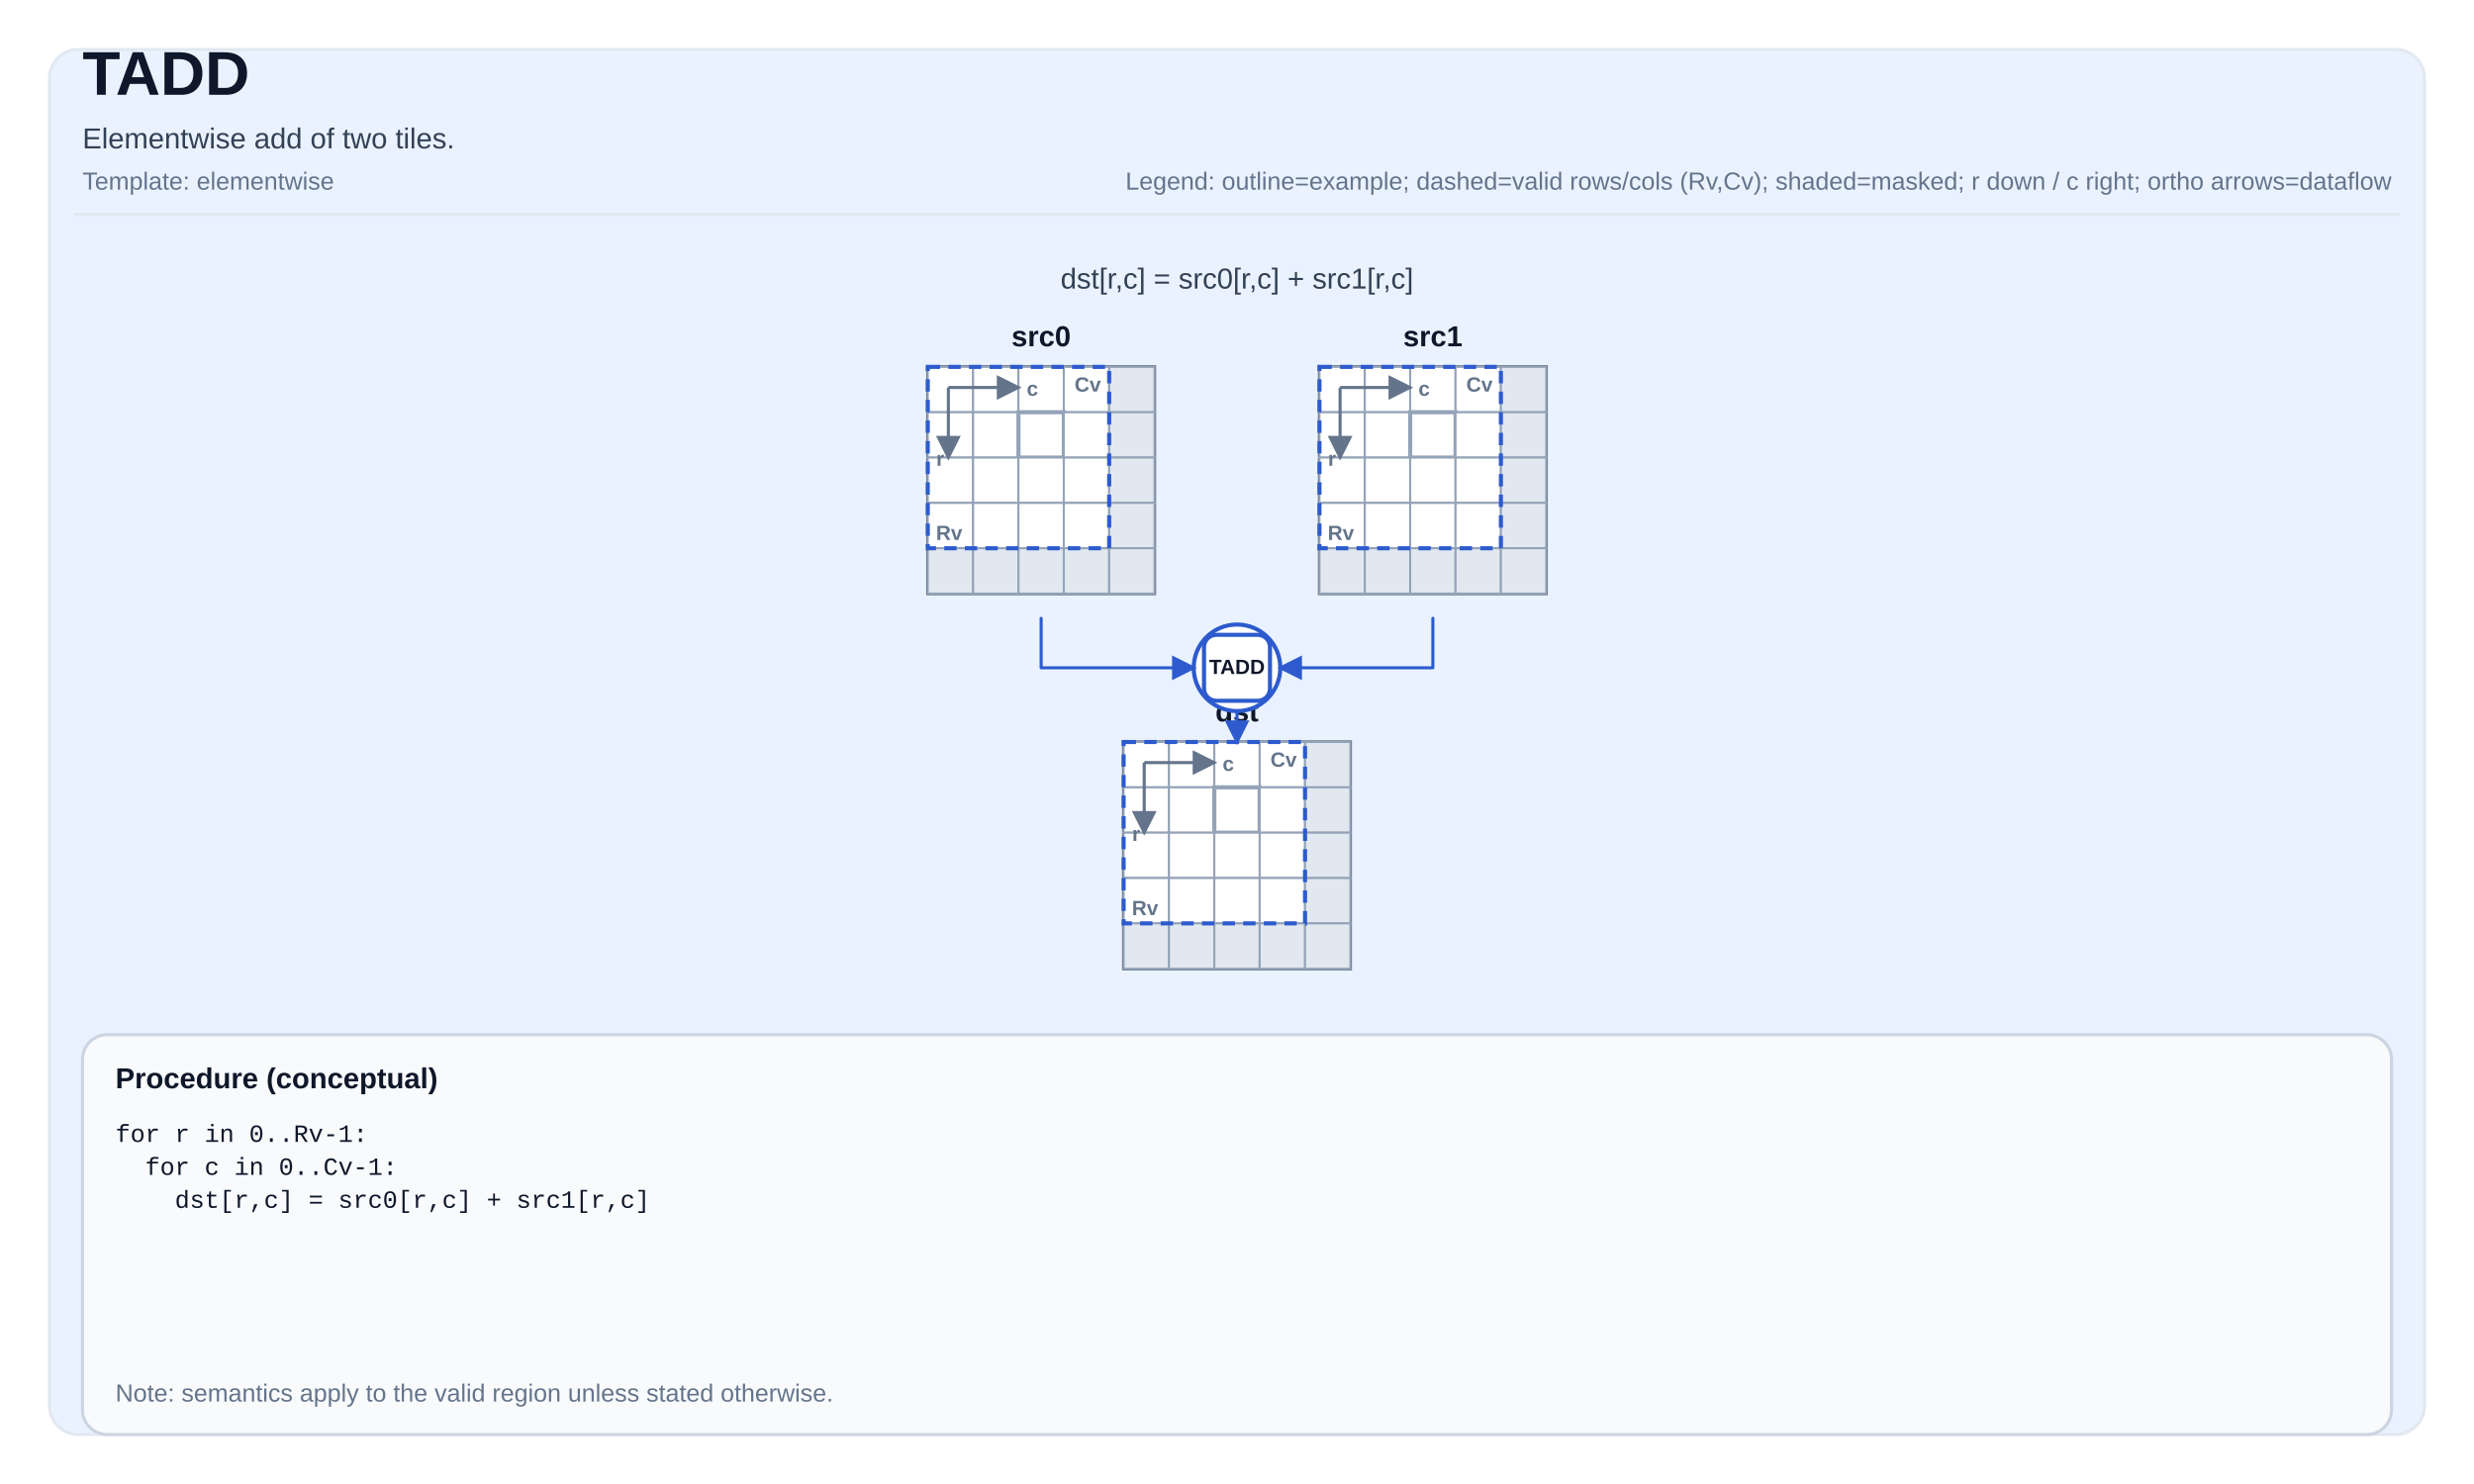
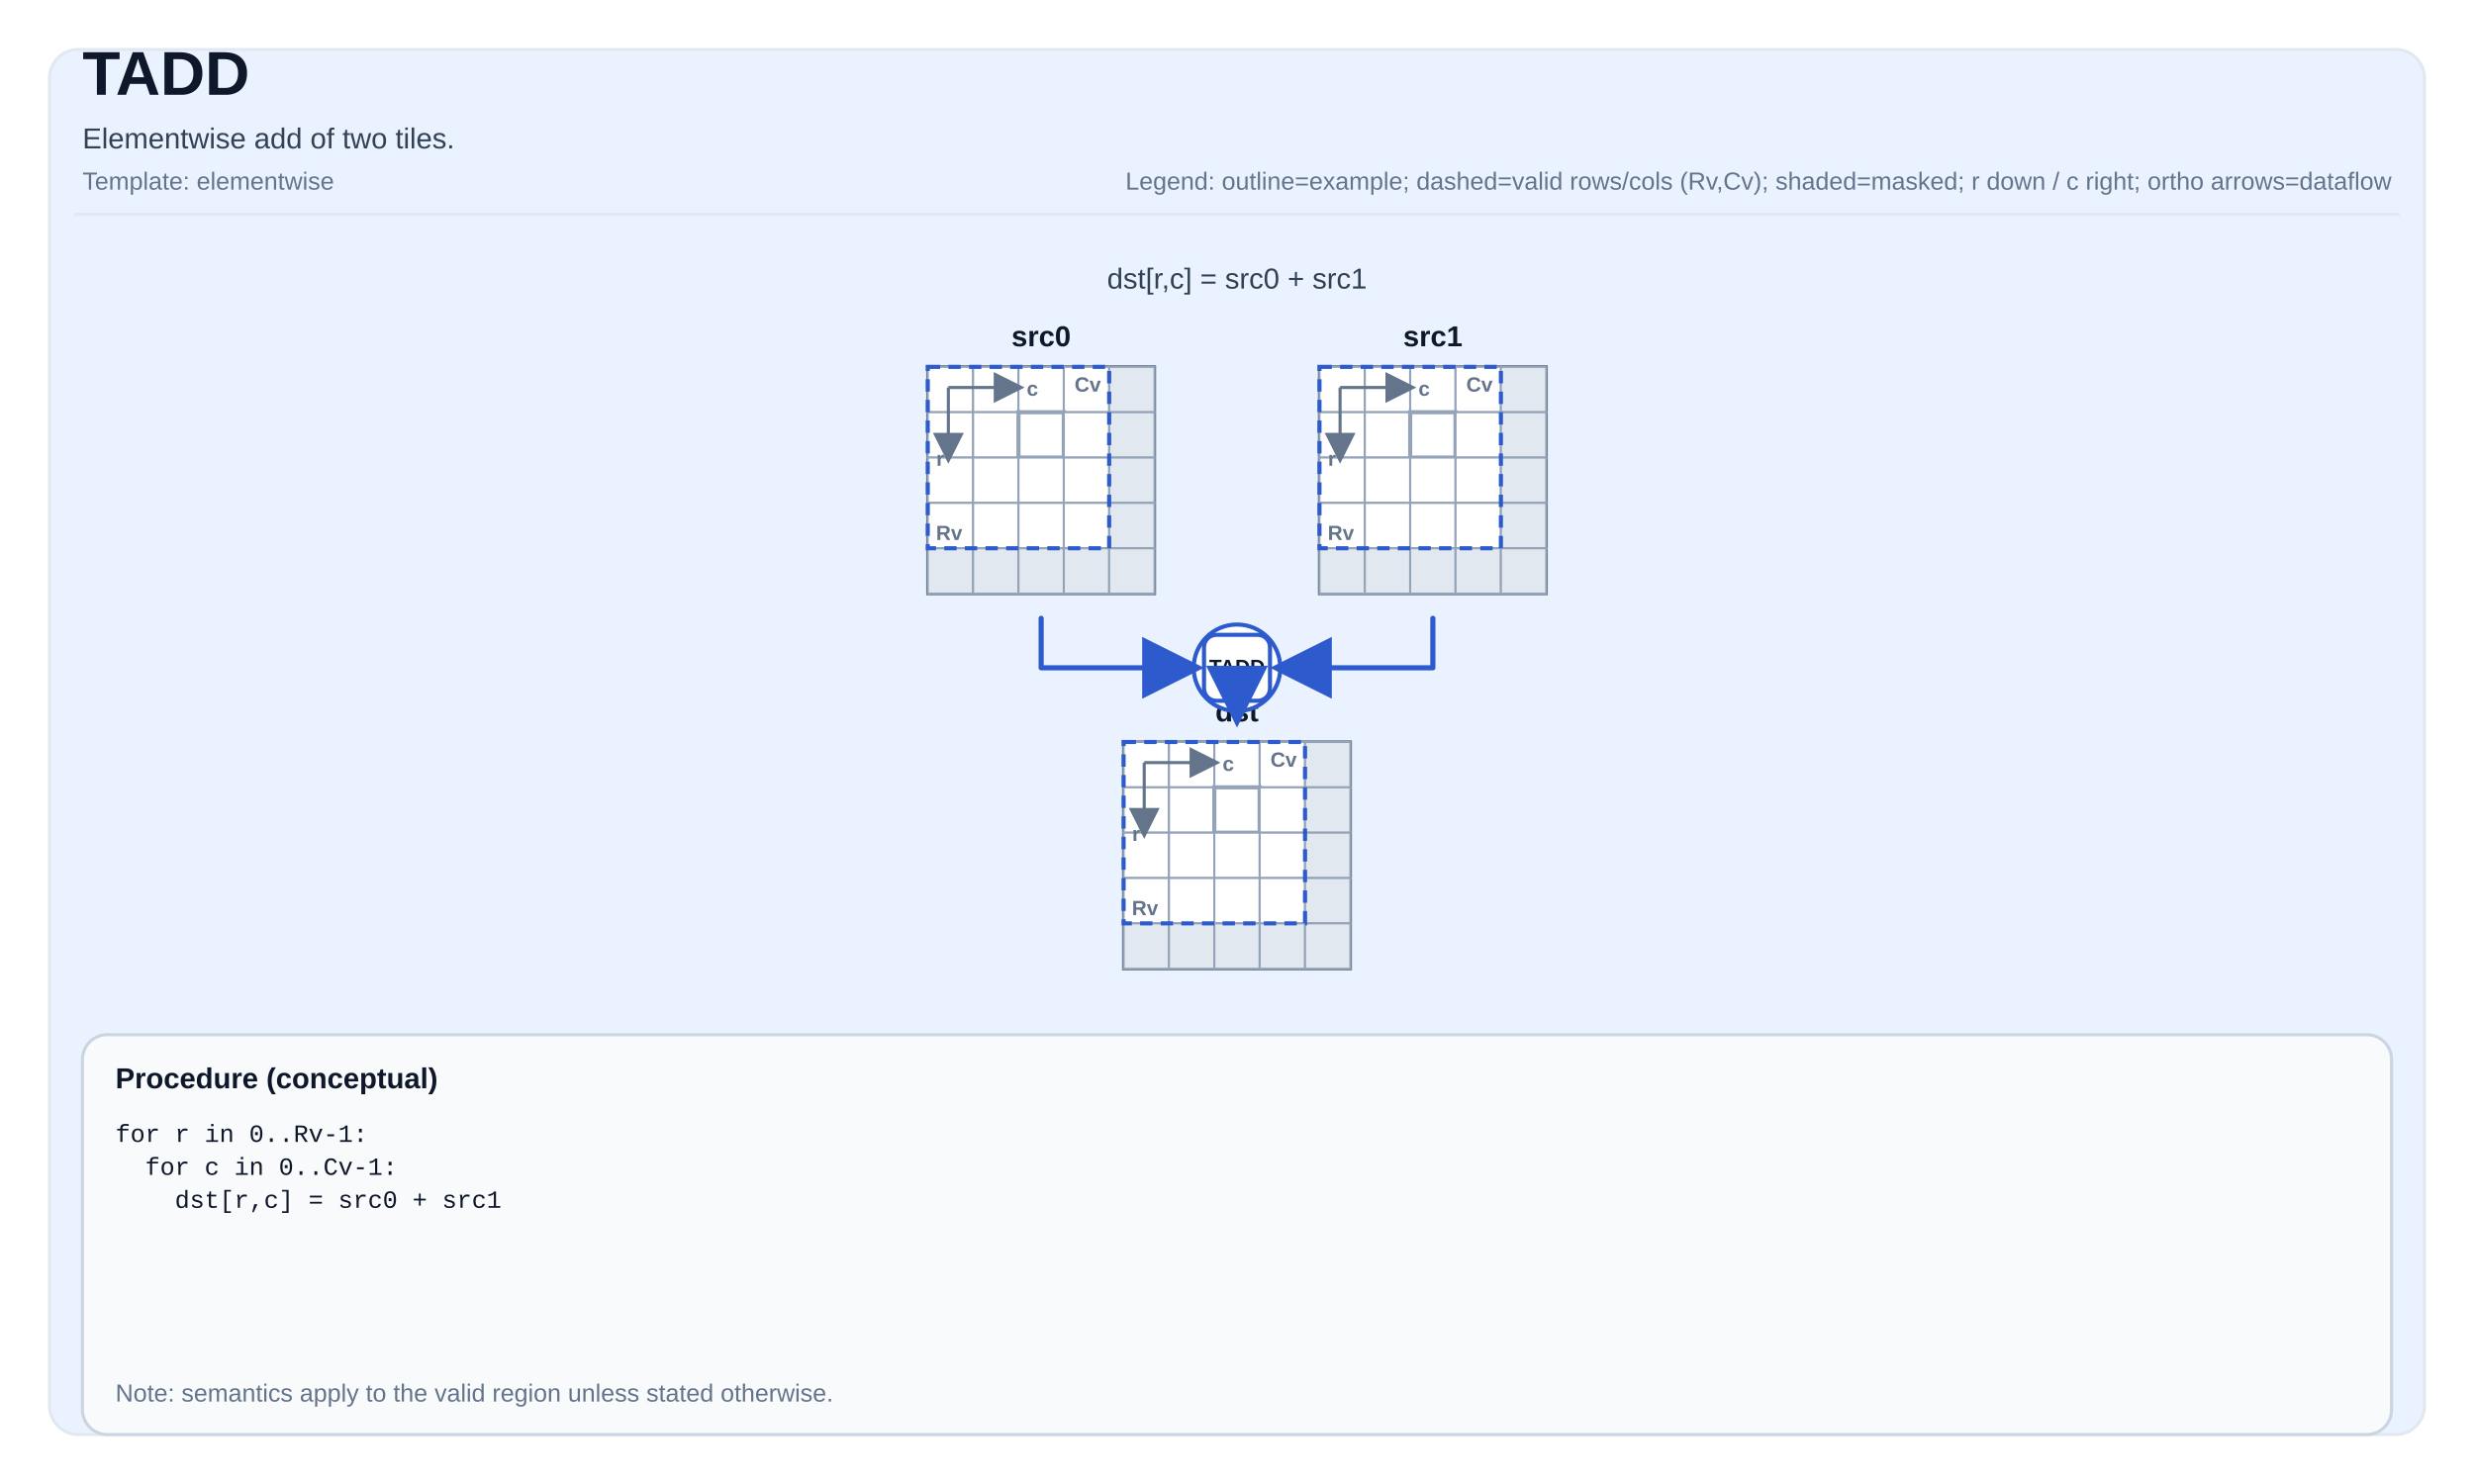
<svg xmlns="http://www.w3.org/2000/svg" width="1200" height="720" viewBox="0 0 1200 720" role="img" aria-label="TADD tile operation diagram">
  <defs>
-     <marker id="arrow" markerWidth="8" markerHeight="8" refX="7" refY="4" orient="auto">
-       <path d="M0,0 L0,8 L8,4 z" fill="#2D5BCE" />
+     <marker id="arrow" markerWidth="12" markerHeight="12" refX="10" refY="6" orient="auto">
+       <path d="M0,0 L0,12 L12,6 z" fill="#2D5BCE" />
    </marker>
-     <marker id="axisArrow" markerWidth="8" markerHeight="8" refX="7" refY="4" orient="auto">
-       <path d="M0,0 L0,8 L8,4 z" fill="#64748b" />
+     <marker id="axisArrow" markerWidth="10" markerHeight="10" refX="8" refY="5" orient="auto">
+       <path d="M0,0 L0,10 L10,5 z" fill="#64748b" />
    </marker>
  </defs>
  <style>
svg { font-family: Arial, Helvetica, sans-serif; }
.title { font-size: 30px; font-weight: 700; fill: #0f172a; }
.subtitle { font-size: 14px; fill: #334155; }
.meta { font-size: 12px; fill: #64748b; }
.frame { fill: white; }
.panel { fill: #EAF2FF; stroke: #e2e8f0; stroke-width: 1.5; rx: 14; }
.tileLabel { font-size: 14px; font-weight: 700; fill: #0f172a; }
.tileBorder { fill: none; stroke: #475569; stroke-width: 1.5; }
.cell { fill: #ffffff; stroke: #94a3b8; stroke-width: 1; }
.cellMasked { fill: #e2e8f0; }
.cellHL { stroke-width: 2; }
.cellText { font-family: ui-monospace, SFMono-Regular, Menlo, Monaco, Consolas, 'Liberation Mono', 'Courier New', monospace; font-size: 10px; fill: #0f172a; }
- .arrow { stroke-width: 1.5; fill: none; stroke-linejoin: round; stroke-linecap: round; }
+ .arrow { stroke-width: 2.5; fill: none; stroke-linejoin: round; stroke-linecap: round; }
.axisLine { stroke: #64748b; stroke-width: 1.5; fill: none; }
.axisText { font-size: 10px; fill: #64748b; font-weight: 700; }
.opCircle { fill: #ffffff; stroke-width: 2; }
.opRect { fill: #ffffff; stroke-width: 2; }
.opText { font-size: 10px; font-weight: 800; fill: #0f172a; }
.procBox { fill: #f8fafc; stroke: #cbd5e1; stroke-width: 1.5; rx: 12; }
.procTitle { font-size: 14px; font-weight: 700; fill: #0f172a; }
.procText { font-family: ui-monospace, SFMono-Regular, Menlo, Monaco, Consolas, 'Liberation Mono', 'Courier New', monospace; font-size: 12px; fill: #0f172a; }
.smallLabel { font-size: 12px; fill: #334155; }
.scalarBox { fill: #ffffff; stroke: #cbd5e1; stroke-width: 1.5; }
.scalarValue { font-size: 16px; font-weight: 700; }
.validBox { fill: none; stroke-width: 2; stroke-dasharray: 6 4; }
</style>
  <rect x="0" y="0" width="1200" height="720" class="frame" />
  <rect x="24" y="24" width="1152" height="672" class="panel" />
  <text x="40" y="46" class="title">TADD</text>
  <text x="40" y="72" class="subtitle">Elementwise add of two tiles.</text>
  <text x="40" y="92" class="meta">Template: elementwise</text>
  <text x="1160" y="92" class="meta" text-anchor="end">Legend: outline=example; dashed=valid rows/cols (Rv,Cv); shaded=masked; r down / c right; ortho arrows=dataflow</text>
  <line x1="36" y1="104" x2="1164" y2="104" stroke="#e2e8f0" stroke-width="1.5" />
-   <text x="600" y="140" class="subtitle" text-anchor="middle" fill="#2D5BCE">dst[r,c] = src0[r,c] + src1[r,c]</text>
+   <text x="600" y="140" class="subtitle" text-anchor="middle" fill="#2D5BCE">dst[r,c] = src0 + src1</text>
  <text x="505" y="168" class="tileLabel" text-anchor="middle">src0</text>
  <rect x="450" y="178" width="110" height="110" class="tileBorder" />
  <rect x="450" y="178" width="22" height="22" class="cell" />
  <rect x="472" y="178" width="22" height="22" class="cell" />
  <rect x="494" y="178" width="22" height="22" class="cell" />
  <rect x="516" y="178" width="22" height="22" class="cell" />
  <rect x="538" y="178" width="22" height="22" class="cell cellMasked" />
  <rect x="450" y="200" width="22" height="22" class="cell" />
  <rect x="472" y="200" width="22" height="22" class="cell" />
  <rect x="494" y="200" width="22" height="22" class="cell cellHL" stroke="#2D5BCE" />
  <rect x="516" y="200" width="22" height="22" class="cell" />
  <rect x="538" y="200" width="22" height="22" class="cell cellMasked" />
  <rect x="450" y="222" width="22" height="22" class="cell" />
  <rect x="472" y="222" width="22" height="22" class="cell" />
  <rect x="494" y="222" width="22" height="22" class="cell" />
  <rect x="516" y="222" width="22" height="22" class="cell" />
  <rect x="538" y="222" width="22" height="22" class="cell cellMasked" />
  <rect x="450" y="244" width="22" height="22" class="cell" />
  <rect x="472" y="244" width="22" height="22" class="cell" />
  <rect x="494" y="244" width="22" height="22" class="cell" />
  <rect x="516" y="244" width="22" height="22" class="cell" />
  <rect x="538" y="244" width="22" height="22" class="cell cellMasked" />
  <rect x="450" y="266" width="22" height="22" class="cell cellMasked" />
  <rect x="472" y="266" width="22" height="22" class="cell cellMasked" />
  <rect x="494" y="266" width="22" height="22" class="cell cellMasked" />
  <rect x="516" y="266" width="22" height="22" class="cell cellMasked" />
  <rect x="538" y="266" width="22" height="22" class="cell cellMasked" />
  <rect x="450" y="178" width="88" height="88" class="validBox" stroke="#2D5BCE" />
  <text x="454" y="262" class="axisText">Rv</text>
  <text x="534" y="190" class="axisText" text-anchor="end">Cv</text>
  <path d="M 460 188 L 494 188" class="axisLine" marker-end="url(#axisArrow)" />
  <path d="M 460 188 L 460 222" class="axisLine" marker-end="url(#axisArrow)" />
  <text x="498" y="192" class="axisText">c</text>
  <text x="458" y="226" class="axisText" text-anchor="end">r</text>
  <text x="695" y="168" class="tileLabel" text-anchor="middle">src1</text>
  <rect x="640" y="178" width="110" height="110" class="tileBorder" />
  <rect x="640" y="178" width="22" height="22" class="cell" />
  <rect x="662" y="178" width="22" height="22" class="cell" />
  <rect x="684" y="178" width="22" height="22" class="cell" />
  <rect x="706" y="178" width="22" height="22" class="cell" />
  <rect x="728" y="178" width="22" height="22" class="cell cellMasked" />
  <rect x="640" y="200" width="22" height="22" class="cell" />
  <rect x="662" y="200" width="22" height="22" class="cell" />
  <rect x="684" y="200" width="22" height="22" class="cell cellHL" stroke="#2D5BCE" />
  <rect x="706" y="200" width="22" height="22" class="cell" />
  <rect x="728" y="200" width="22" height="22" class="cell cellMasked" />
  <rect x="640" y="222" width="22" height="22" class="cell" />
  <rect x="662" y="222" width="22" height="22" class="cell" />
  <rect x="684" y="222" width="22" height="22" class="cell" />
  <rect x="706" y="222" width="22" height="22" class="cell" />
  <rect x="728" y="222" width="22" height="22" class="cell cellMasked" />
  <rect x="640" y="244" width="22" height="22" class="cell" />
  <rect x="662" y="244" width="22" height="22" class="cell" />
  <rect x="684" y="244" width="22" height="22" class="cell" />
  <rect x="706" y="244" width="22" height="22" class="cell" />
  <rect x="728" y="244" width="22" height="22" class="cell cellMasked" />
  <rect x="640" y="266" width="22" height="22" class="cell cellMasked" />
  <rect x="662" y="266" width="22" height="22" class="cell cellMasked" />
  <rect x="684" y="266" width="22" height="22" class="cell cellMasked" />
  <rect x="706" y="266" width="22" height="22" class="cell cellMasked" />
  <rect x="728" y="266" width="22" height="22" class="cell cellMasked" />
  <rect x="640" y="178" width="88" height="88" class="validBox" stroke="#2D5BCE" />
  <text x="644" y="262" class="axisText">Rv</text>
  <text x="724" y="190" class="axisText" text-anchor="end">Cv</text>
  <path d="M 650 188 L 684 188" class="axisLine" marker-end="url(#axisArrow)" />
  <path d="M 650 188 L 650 222" class="axisLine" marker-end="url(#axisArrow)" />
  <text x="688" y="192" class="axisText">c</text>
  <text x="648" y="226" class="axisText" text-anchor="end">r</text>
  <text x="600" y="350" class="tileLabel" text-anchor="middle">dst</text>
  <rect x="545" y="360" width="110" height="110" class="tileBorder" />
  <rect x="545" y="360" width="22" height="22" class="cell" />
  <rect x="567" y="360" width="22" height="22" class="cell" />
  <rect x="589" y="360" width="22" height="22" class="cell" />
  <rect x="611" y="360" width="22" height="22" class="cell" />
  <rect x="633" y="360" width="22" height="22" class="cell cellMasked" />
  <rect x="545" y="382" width="22" height="22" class="cell" />
  <rect x="567" y="382" width="22" height="22" class="cell" />
  <rect x="589" y="382" width="22" height="22" class="cell cellHL" stroke="#2D5BCE" />
  <rect x="611" y="382" width="22" height="22" class="cell" />
  <rect x="633" y="382" width="22" height="22" class="cell cellMasked" />
  <rect x="545" y="404" width="22" height="22" class="cell" />
  <rect x="567" y="404" width="22" height="22" class="cell" />
  <rect x="589" y="404" width="22" height="22" class="cell" />
  <rect x="611" y="404" width="22" height="22" class="cell" />
  <rect x="633" y="404" width="22" height="22" class="cell cellMasked" />
  <rect x="545" y="426" width="22" height="22" class="cell" />
  <rect x="567" y="426" width="22" height="22" class="cell" />
  <rect x="589" y="426" width="22" height="22" class="cell" />
  <rect x="611" y="426" width="22" height="22" class="cell" />
  <rect x="633" y="426" width="22" height="22" class="cell cellMasked" />
  <rect x="545" y="448" width="22" height="22" class="cell cellMasked" />
  <rect x="567" y="448" width="22" height="22" class="cell cellMasked" />
  <rect x="589" y="448" width="22" height="22" class="cell cellMasked" />
  <rect x="611" y="448" width="22" height="22" class="cell cellMasked" />
  <rect x="633" y="448" width="22" height="22" class="cell cellMasked" />
  <rect x="545" y="360" width="88" height="88" class="validBox" stroke="#2D5BCE" />
  <text x="549" y="444" class="axisText">Rv</text>
  <text x="629" y="372" class="axisText" text-anchor="end">Cv</text>
  <path d="M 555 370 L 589 370" class="axisLine" marker-end="url(#axisArrow)" />
  <path d="M 555 370 L 555 404" class="axisLine" marker-end="url(#axisArrow)" />
  <text x="593" y="374" class="axisText">c</text>
  <text x="553" y="408" class="axisText" text-anchor="end">r</text>
  <circle cx="600" cy="324" r="21" class="opCircle" stroke="#2D5BCE" />
  <rect x="584" y="308" width="32" height="32" rx="6" class="opRect" stroke="#2D5BCE" />
  <text x="600" y="327.0" class="opText" font-size="10px" text-anchor="middle">TADD</text>
-   <path d="M 505 300 L 505 324 L 579 324" class="arrow" stroke="#2D5BCE" marker-end="url(#arrow)" />
-   <path d="M 695 300 L 695 324 L 621 324" class="arrow" stroke="#2D5BCE" marker-end="url(#arrow)" />
-   <path d="M 600 345 L 600 360" class="arrow" stroke="#2D5BCE" marker-end="url(#arrow)" />
+   <path d="M 505 300 L 505 324 L 579 324 L 579 324" class="arrow" stroke="#2D5BCE" marker-end="url(#arrow)" />
+   <path d="M 695 300 L 695 324 L 621 324 L 621 324" class="arrow" stroke="#2D5BCE" marker-end="url(#arrow)" />
+   <path d="M 600 345 L 600 346 L 600 346 L 600 348" class="arrow" stroke="#2D5BCE" marker-end="url(#arrow)" />
  <rect x="40" y="502" width="1120" height="194" class="procBox" />
  <text x="56" y="528" class="procTitle">Procedure (conceptual)</text>
  <text x="56" y="554" class="procText" xml:space="preserve">
    <tspan x="56" dy="0">for r in 0..Rv-1:</tspan>
    <tspan x="56" dy="16">  for c in 0..Cv-1:</tspan>
-     <tspan x="56" dy="16">    dst[r,c] = src0[r,c] + src1[r,c]</tspan>
+     <tspan x="56" dy="16">    dst[r,c] = src0 + src1</tspan>
  </text>
  <text x="56" y="680" class="meta">Note: semantics apply to the valid region unless stated otherwise.</text>
</svg>
